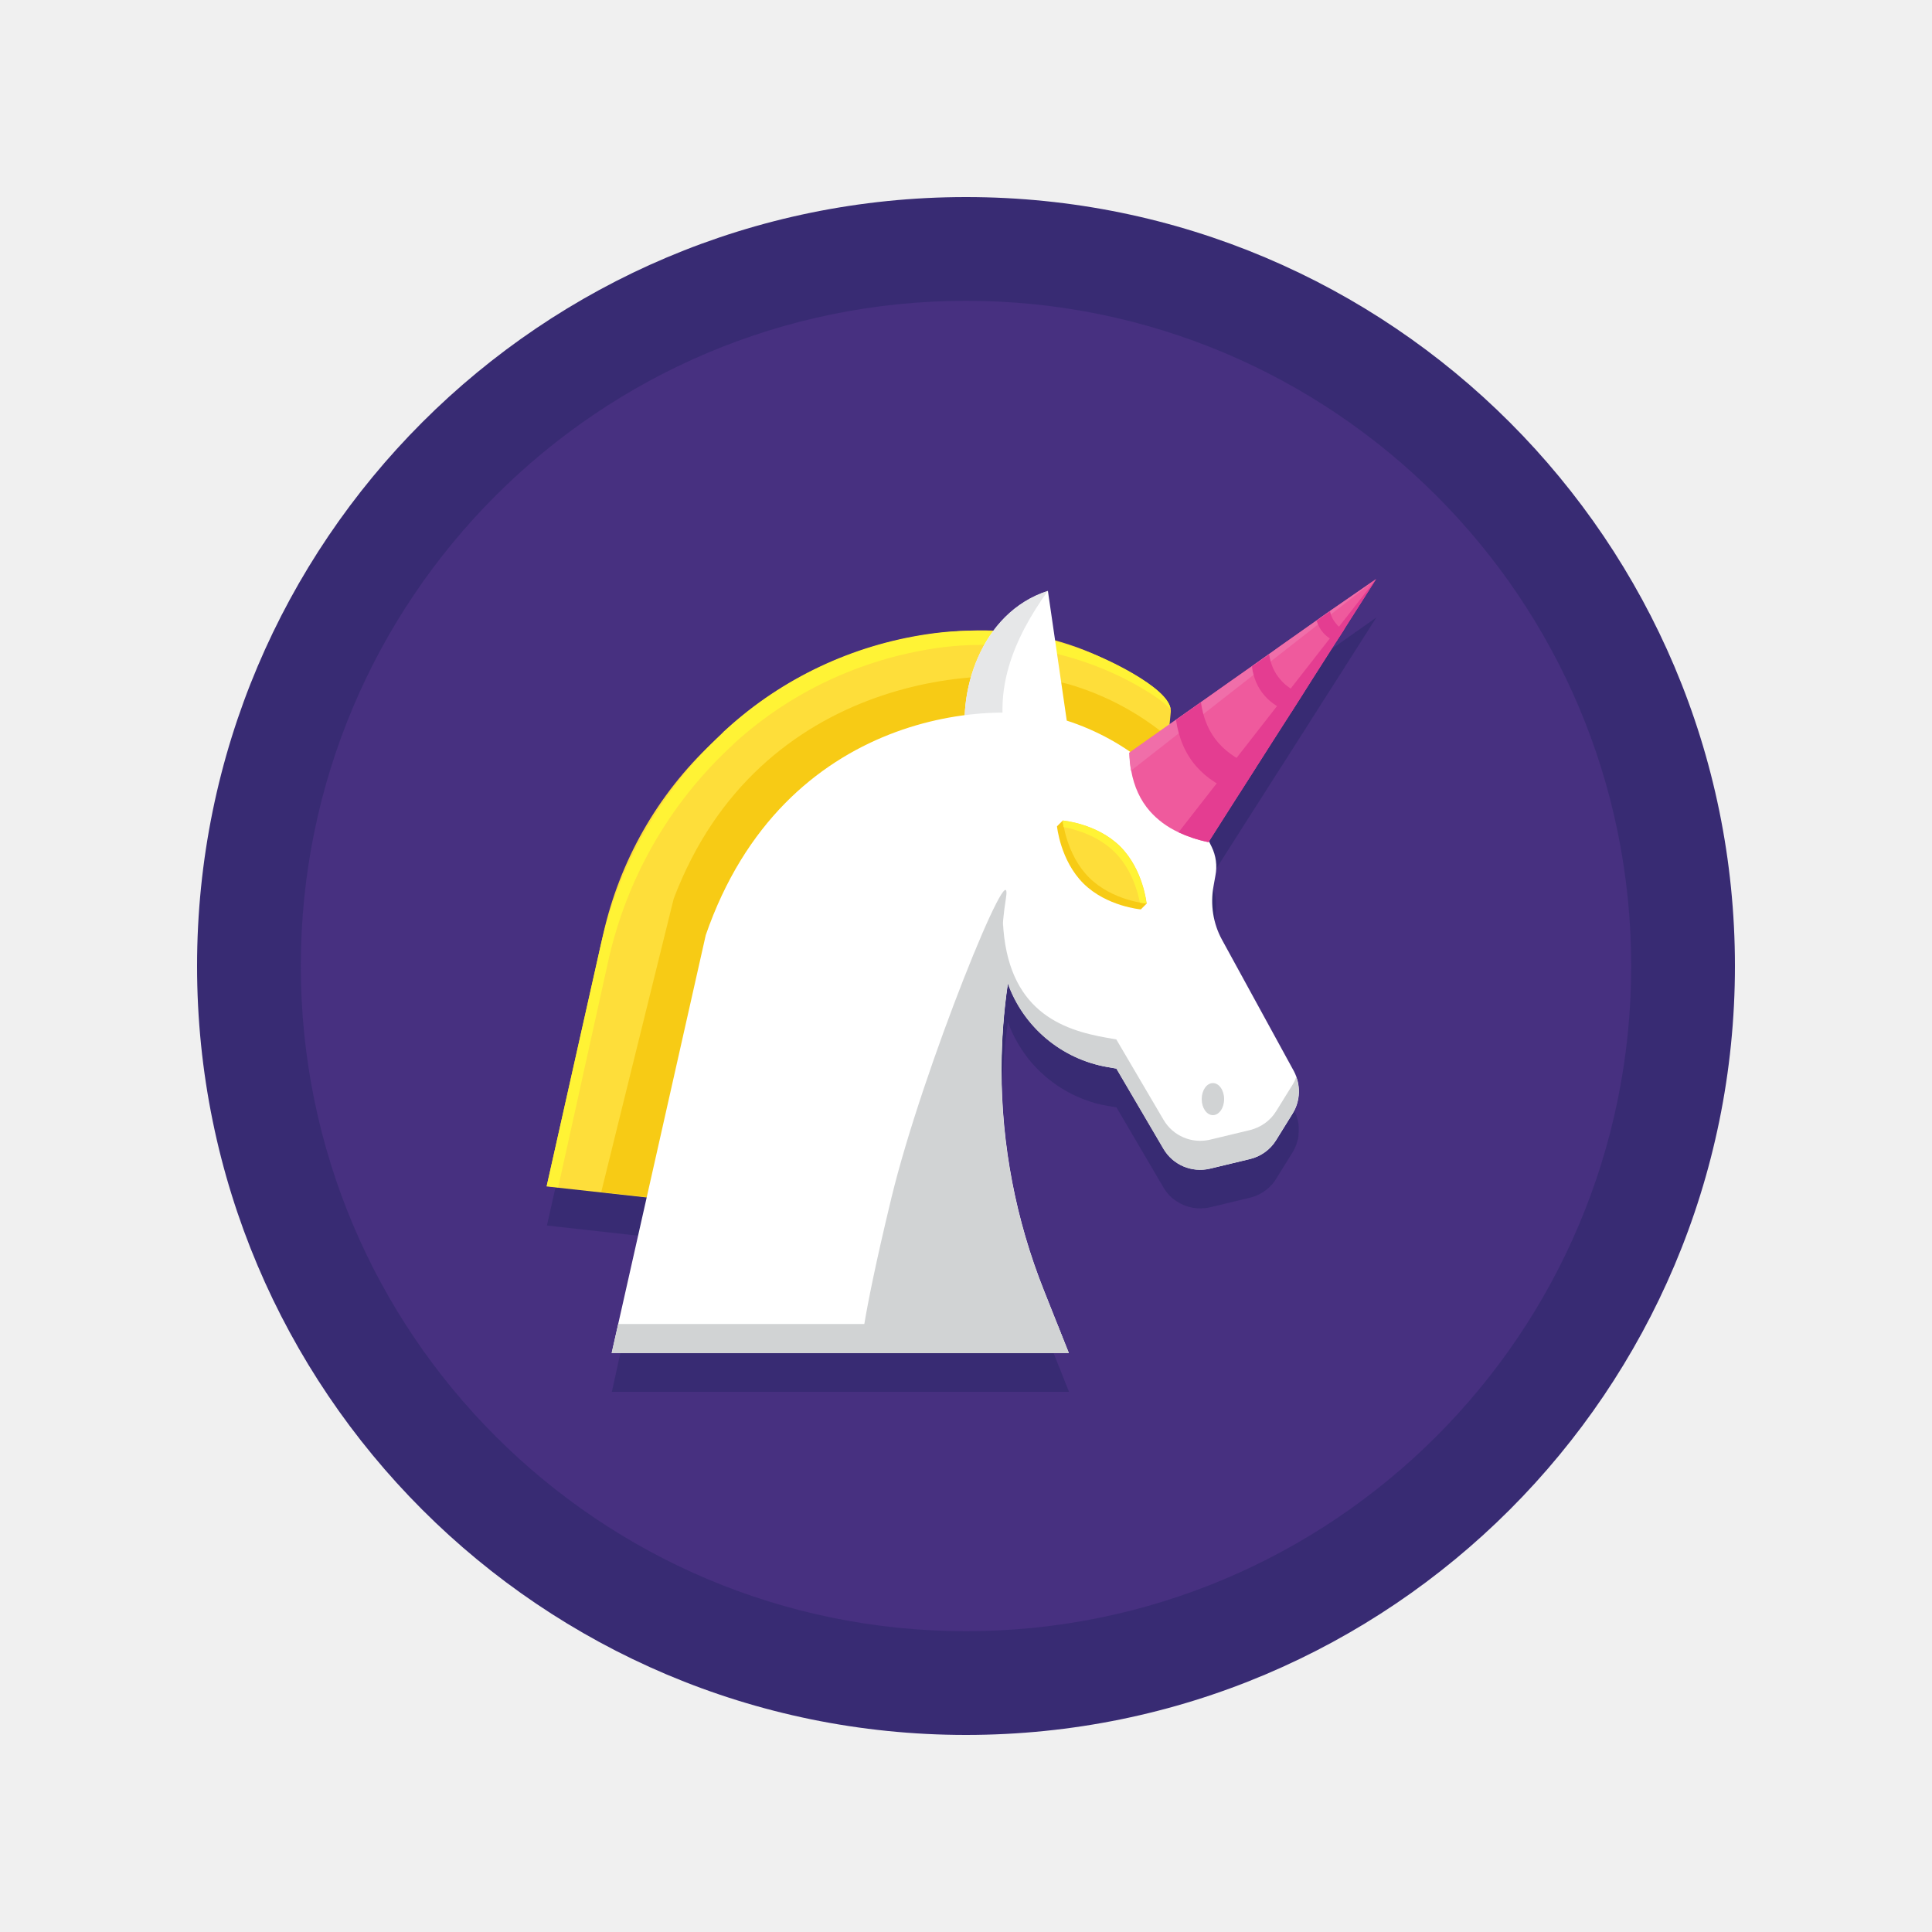
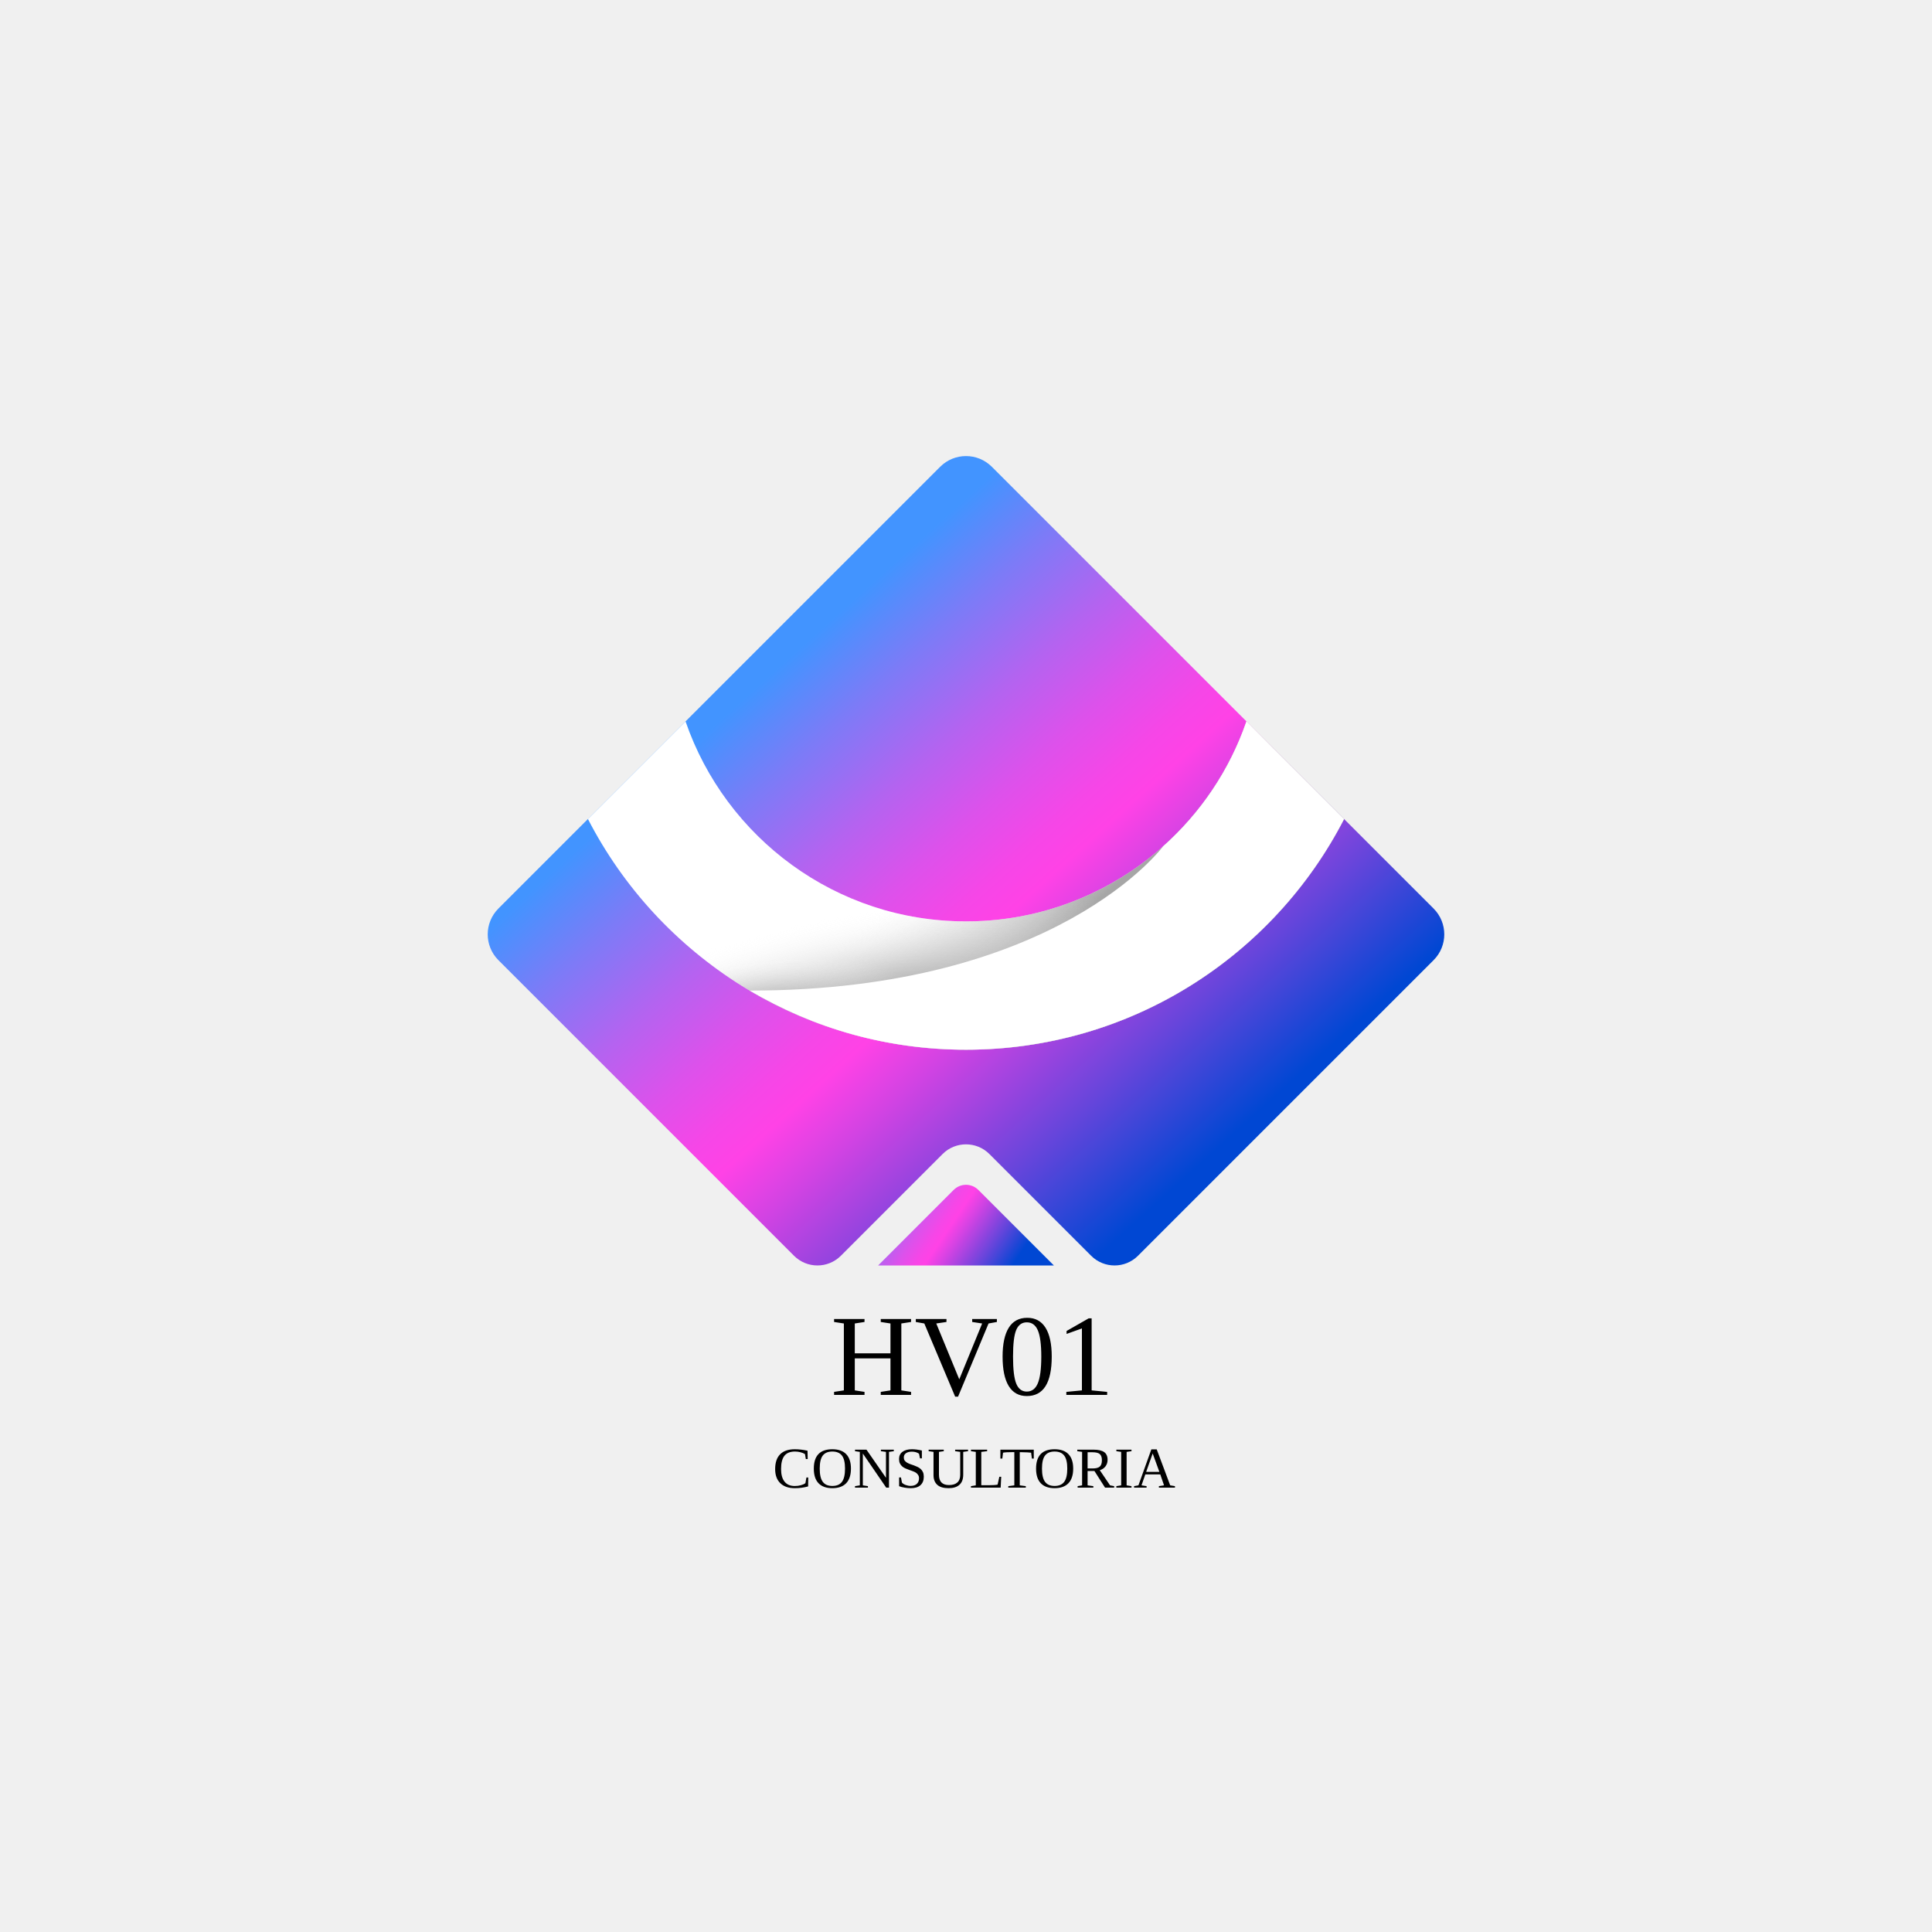
- <svg xmlns="http://www.w3.org/2000/svg" viewBox="0 0 1000 1000" xml:space="preserve">
-   <switch>
+ <svg xmlns="http://www.w3.org/2000/svg" version="1.1" x="0px" y="0px" viewBox="0 0 500 500" style="enable-background:new 0 0 500 500;" xml:space="preserve">
+   <g id="BACKGROUND">
+ </g>
+   <g id="OBJECTS">
    <g>
-       <circle fill="#382B73" cx="500" cy="500" r="398" />
-       <circle fill="#473080" cx="500" cy="500" r="344.3" />
-       <path fill="#382B73" d="m689.7 335.6-1.3.9-4.4 3.1-2.5 1.8-17.6 12.4-7 5-.3.2-8.6 6-12.8 9-10.6 7.5-2.7 1.9-12.9 9.1-3.5 2.4.6-6.5V387c0-.3-.1-.5-.2-.8 0-.1 0-.1-.1-.2-.2-.7-.5-1.4-.9-2.1 0-.1-.1-.1-.1-.2l-.6-.9c-.1-.1-.1-.2-.2-.3-.2-.3-.4-.6-.6-.8-.1-.1-.1-.2-.2-.2-.6-.7-1.2-1.5-2-2.2l-.2-.2-.9-.9-.3-.3c-.3-.3-.6-.5-.9-.8l-.3-.3c-.4-.3-.8-.6-1.2-1-.1 0-.1-.1-.2-.1-.5-.4-1-.7-1.5-1.1-.1-.1-.2-.2-.3-.2-.4-.3-.8-.6-1.2-.8-.2-.1-.3-.2-.5-.4-.4-.2-.7-.5-1.1-.7-.2-.1-.4-.2-.5-.4-.4-.3-.8-.5-1.3-.8-.1-.1-.3-.2-.4-.3-.6-.3-1.1-.7-1.7-1-.2-.1-.3-.2-.5-.3-.4-.3-.8-.5-1.3-.8-.1 0-.2-.1-.3-.1-.1-.1-.2-.1-.3-.1-.8-.5-1.6-.9-2.5-1.4-.3-.1-.5-.3-.8-.4-.8-.4-1.6-.9-2.4-1.3-.1-.1-.3-.1-.4-.2-3.7-1.9-7.5-3.8-11.1-5.5-7.5-3.5-15.2-6.3-23.1-8.5l-3.7-25.5c-11.9 3.8-21.3 11.3-28.1 20.5-2.8-.1-5.7-.2-8.5-.1-8 .2-16 .8-23.9 1.9-.7.1-1.5.2-2.2.3h-.3c-.4.1-.8.1-1.1.2-1 .2-1.9.3-2.9.5-.5.1-1 .2-1.4.3-.9.2-1.8.3-2.6.5-.5.1-1 .2-1.4.3-.9.2-1.9.4-2.8.6l-1.2.3c-1.3.3-2.6.6-4 .9-.2.1-.4.1-.6.2l-3.3.9c-.4.1-.9.2-1.3.4-.9.2-1.8.5-2.7.7-.5.1-.9.3-1.4.4-.9.3-1.8.5-2.6.8-.4.1-.9.3-1.3.4-1.1.4-2.2.7-3.3 1.1-.2.1-.4.1-.6.2-1.3.4-2.6.9-3.8 1.4-.4.1-.7.3-1.1.4-.9.3-1.8.7-2.7 1-.4.2-.9.4-1.3.5-.8.3-1.7.7-2.5 1-.4.2-.9.4-1.3.6-.9.4-1.8.8-2.8 1.2-.3.1-.7.3-1 .4-1.2.6-2.5 1.1-3.7 1.7-.2.1-.5.2-.7.3l-3 1.5-1.2.6c-.8.4-1.6.8-2.5 1.3-.4.2-.9.5-1.3.7-.8.4-1.7.9-2.5 1.3l-1.2.6c-1.1.6-2.2 1.2-3.3 1.9-.1.1-.2.1-.3.2-1.2.7-2.3 1.4-3.5 2.1-.4.2-.7.4-1.1.7-.8.5-1.6 1-2.4 1.6-.4.3-.8.5-1.2.8-.8.5-1.5 1-2.3 1.5-.4.3-.8.5-1.2.8-.9.6-1.7 1.2-2.6 1.8-.3.2-.6.4-.8.6l-3.3 2.4c-.2.2-.5.4-.7.6-.9.7-1.7 1.3-2.6 2-.4.3-.7.6-1.1.9-.7.6-1.5 1.2-2.2 1.8-.4.3-.8.6-1.1.9-.7.6-1.5 1.2-2.2 1.9-.3.3-.7.6-1 .8-1 .9-2.1 1.8-3.1 2.8-.9.8-1.8 1.6-2.6 2.5l-4.8 4.5c-28.3 26.6-47.9 61.1-56.4 99l-29.3 130.5 5.9.7 45.9 5.1-14.9 65.2-.7 3.3-2.6 11.8h236.6l-1.7-4.3-4.3-10.8-6.9-17.4c-14.5-36.4-21.9-75.1-21.9-114 0-2.5 0-4.9.1-7.4.1-5.9.5-11.7.9-17.6 0-.6.1-1.2.1-1.8.1-1 .2-2 .3-2.9.1-.8.2-1.6.2-2.5.1-.8.2-1.7.3-2.5.1-1.1.2-2.1.4-3.2.1-.6.2-1.3.2-1.9.2-1.7.5-3.4.7-5.1.9 2.5 1.9 4.9 3.1 7.2.3.6.6 1.3 1 1.9.4.7.8 1.5 1.2 2.2 1.3 2.2 2.7 4.3 4.2 6.3.4.6.9 1.2 1.3 1.7 7.5 9.3 17.4 16.5 28.7 20.8 3.9 1.5 7.9 2.6 12.1 3.3l1.8.3 2.8.5 24.4 41.6c1.2 2 2.7 3.8 4.4 5.3.1.1.3.2.4.3.6.5 1.2.9 1.8 1.3 5 3.4 11.3 4.6 17.4 3.2l10.4-2.5 10.4-2.5c3.8-.9 7.3-2.9 10.1-5.6 1.3-1.2 2.4-2.6 3.3-4.1l8.5-13.7c.2-.4.5-.8.7-1.2.1-.1.1-.3.2-.4.1-.3.3-.5.4-.8.1-.2.1-.3.2-.5s.2-.5.3-.7c.1-.2.1-.4.2-.6.1-.2.2-.5.2-.7.1-.2.1-.4.2-.6.1-.2.1-.5.2-.7.1-.2.1-.4.2-.6 0-.2.1-.4.1-.7.1-.5.2-1 .2-1.5v-.4c0-.3 0-.6.1-.9V583.1c0-.3-.1-.6-.1-.9v-.3c-.2-1.6-.6-3.1-1.1-4.6-.4-1-.8-2-1.3-3l-37.2-68c-4.6-8.4-6.2-18.2-4.4-27.6l1-5.6c.9-5.1.2-10.4-2-15-.4-.9-.9-1.8-1.3-2.6l15.7-24.7 8.8-13.8 2-3.1 7.2-11.3 8.9-13.9 5.9-9.3.1-.1 4.8-7.6 12.5-19.6 4-6.2.9-1.5 15.8-24.8-22.7 16z" />
-       <path fill="#FEDE3A" d="m602.5 403.8 3.5-35.3c.7-9.1-19.2-20.4-36.8-28.6-19.9-9.2-41.6-14-63.5-13.6-47.6.9-93.9 18.7-129.7 51.3-.9.8-1.8 1.6-2.6 2.5l-4.8 4.5c-28.3 26.6-47.9 61.1-56.4 99l-29.3 130.5 51.8 5.7 267.8-216z" />
-       <path fill="#FFF335" d="m288.9 614.6 26-117.5c9.4-42.1 31.2-80.4 62.6-109.9.9-.8 1.8-1.6 2.6-2.5 29.2-26.6 65.4-43.3 103.6-49.1 36.9-5.5 74.7 1.6 107 20.4 6.2 3.6 11.7 7.4 15.2 11.1-.7-5.8-9-12.3-19.3-18.4-32.2-18.8-70.1-26-107-20.4-38.2 5.7-74.4 22.5-103.6 49.1-.9.8-1.8 1.6-2.6 2.5-31.4 29.6-53.2 67.9-62.6 109.9L283 613.9l5.9.7z" />
-       <path fill="#F7CB15" d="M604.7 381.7c-.7-.6-1.3-1.1-2-1.7-13.5-10.9-29.3-19.5-46.7-25-43.3-13.7-163.3-6-207.3 110.2L311.2 617l23.5 2.6 267.8-215.9 2.2-22z" />
-       <path fill="#FFF" d="m553.8 384.3-32.4 2.2-12.4.8-8.4.6c-5.8-28.7 6.8-70.8 41.8-82l11.4 78.4z" />
-       <path fill="#E6E7E8" d="M542.4 305.8c-18.3 25.5-28.6 52-21 80.6l-12.4.8-8.4.6c-5.8-28.7 6.8-70.7 41.8-82z" />
-       <path fill="#FFF" d="m669 576.5-8.5 13.7c-3 4.9-7.9 8.3-13.4 9.7l-20.8 5c-9.4 2.2-19.1-1.9-24-10.2l-24.4-41.6-4.6-.8c-23.7-4.1-43.4-20.7-51.6-43.3-2.2 14.9-3.3 29.9-3.3 44.8 0 38.9 7.4 77.6 21.9 114l12.9 32.5H316.6L365.3 484C405.5 367.8 515 360.2 554.6 373.8c15.9 5.5 30.3 14 42.7 25 12.3 10.9 22.5 24.3 29.8 39.4 2.3 4.7 3 9.9 2 15l-1 5.6c-1.7 9.4-.2 19.2 4.4 27.6l37.2 68c3.7 7 3.5 15.4-.7 22.1z" />
-       <path fill="#D1D3D4" d="m320 685.3-3.4 15h236.6l-6-15zM669 561.5l-8.5 13.7c-3 4.9-7.9 8.3-13.4 9.7l-20.8 5c-9.4 2.2-19.1-1.9-24-10.2L577.8 538l-4.6-.8c-23.7-4.1-52-14-54.1-60.2-2.2 14.9-.8 46.8-.8 61.7 0 2.6 0 5.1.1 7.7.3-12.5 1.3-25 3.2-37.4 8.1 22.7 27.8 39.2 51.6 43.3l4.6.8 24.4 41.6c4.9 8.3 14.6 12.4 24 10.2l20.8-5c5.6-1.3 10.4-4.8 13.4-9.7l8.5-13.7c3.6-5.8 4.3-12.8 2-19.1-.4 1.4-1.1 2.8-1.9 4.1z" />
-       <path fill="#EF5A9D" d="m712.3 299.7-15.8 24.8-.9 1.5-4 6.2-12.5 19.6-4.8 7.6-.1.1-5.9 9.3-8.9 13.9-7.2 11.3-2 3.1-8.8 13.8-15.9 25c-5.8-1.2-11-3-15.5-5.1-6-2.8-10.9-6.5-14.8-10.9-5-5.7-8.2-12.7-9.7-21-.5-3-.8-6.1-.9-9.3l24.2-17.1 12.9-9.1 2.7-1.9L635 354l12.8-9 8.6-6.1.3-.2 7-5 17.6-12.4 2.5-1.8 4.4-3.1 1.3-.9 22.8-15.8z" />
-       <path fill="#F7CB15" d="M590.5 470.7s-17.7-1.5-29.7-13.4-13.7-29.6-13.7-29.6l3-3s16.7 6.4 26.7 16.4c9.4 9.3 16.7 26.6 16.7 26.6l-3 3z" />
-       <path fill="#FEDE3A" d="M593.5 467.7s-17.7-1.5-29.7-13.4-13.7-29.6-13.7-29.6 17.7 1.5 29.7 13.4 13.7 29.6 13.7 29.6z" />
-       <path fill="#FFF335" d="M576.9 441c8.8 8.7 12 20.5 13.1 26.2 2.1.4 3.4.5 3.4.5s-1.7-17.7-13.7-29.6c-12-11.9-29.7-13.4-29.7-13.4s.1 1.3.5 3.4c5.9 1.1 17.7 4.3 26.4 12.9z" />
-       <path fill="#D1D3D4" d="M553.2 700.3H445.5s-.3-13.2 15.8-79.9c16-66.6 64.2-185 59.3-155-4.8 30 1 43.5 1 43.5-2.2 14.9-3.3 29.9-3.3 44.8 0 38.9 7.4 77.6 21.9 114l13 32.6z" />
-       <path fill="#E43D91" d="m712.3 299.7-15.8 24.8-.9 1.5-4 6.2-12.5 19.6-4.8 7.6-.1.1-5.9 9.3-8.9 13.9-7.2 11.3-2 3.1-8.8 13.8-15.9 25c-5.8-1.2-11-3-15.5-5.1l102.3-131.1z" />
-       <path fill="#F06EA9" d="m712.3 299.7-126.9 99.2c-.5-3-.8-6.1-.9-9.3l24.2-17.1 12.9-9.1 2.7-1.9 10.6-7.5 12.8-9 8.6-6.1.3-.2 7-5 17.6-12.4 2.5-1.8 4.4-3.1 1.3-.9 22.9-15.8z" />
-       <path fill="#E43D91" d="m650.2 397.1-8.8 13.8c-9.4-3.3-16.7-8-22.1-14.1-5.7-6.5-9.2-14.6-10.6-24.2l12.9-9.1c1.2 8.5 4.2 15.6 9.3 21.3 4.8 5.3 11.2 9.4 19.3 12.3zM674.3 359.4l-6 9.4c-5.9-2-10.5-4.9-13.8-8.8-3.5-4-5.7-9-6.5-15l8.6-6.1.3-.2c.8 5.2 2.7 9.5 5.8 13 2.8 3.4 6.7 5.9 11.6 7.7z" />
      <g>
-         <path fill="#E43D91" d="m695.6 326-4 6.2c-2.8-1.2-5.1-2.8-6.8-4.8-1.5-1.7-2.6-3.8-3.3-6.1l2.5-1.8 4.4-3.1c.5 2.4 1.5 4.5 3 6.2 1.1 1.5 2.5 2.6 4.2 3.4z" />
+         <linearGradient id="SVGID_1_" gradientUnits="userSpaceOnUse" x1="193.804" y1="179.568" x2="306.798" y2="304.716">
+           <stop offset="0" style="stop-color:#4294FF" />
+           <stop offset="0.123" style="stop-color:#7C7BF7" />
+           <stop offset="0.257" style="stop-color:#B463F0" />
+           <stop offset="0.372" style="stop-color:#DD51EB" />
+           <stop offset="0.463" style="stop-color:#F646E7" />
+           <stop offset="0.518" style="stop-color:#FF42E6" />
+           <stop offset="0.61" style="stop-color:#D343E3" />
+           <stop offset="0.817" style="stop-color:#6645DB" />
+           <stop offset="1" style="stop-color:#0047D3" />
+         </linearGradient>
+         <path style="fill:url(#SVGID_1_);" d="M217.615,324.989l26.322-26.323c3.348-3.348,8.777-3.348,12.125,0l26.323,26.323     c3.348,3.348,8.777,3.348,12.125,0l76.502-76.502c3.688-3.688,3.688-9.668,0-13.356L256.678,120.797     c-3.688-3.688-9.668-3.688-13.356,0L128.988,235.131c-3.688,3.688-3.688,9.668,0,13.356l76.502,76.502     C208.838,328.337,214.267,328.337,217.615,324.989z" />
+         <path style="fill:#FFFFFF;" d="M250,271.664c42.625,0,79.585-24.249,97.842-59.703l-25.26-25.26     c-10.38,30.111-38.945,51.753-72.582,51.753s-62.202-21.641-72.582-51.753l-25.26,25.26     C170.415,247.415,207.375,271.664,250,271.664z" />
+         <linearGradient id="SVGID_00000142134052271394354920000003232843111095939763_" gradientUnits="userSpaceOnUse" x1="273.859" y1="241.869" x2="250.45" y2="214.858">
+           <stop offset="0" style="stop-color:#808080" />
+           <stop offset="1" style="stop-color:#FFFFFF;stop-opacity:0" />
+         </linearGradient>
+         <path style="opacity:0.7;fill:url(#SVGID_00000142134052271394354920000003232843111095939763_);" d="M250,271.664     c42.625,0,79.585-24.249,97.842-59.703l-25.26-25.26c-10.38,30.111-38.945,51.753-72.582,51.753s-62.202-21.641-72.582-51.753     l-25.26,25.26C170.415,247.415,207.375,271.664,250,271.664z" />
+         <radialGradient id="SVGID_00000169537508112257227380000013308356628265783721_" cx="224.04" cy="258.615" r="85.776" gradientTransform="matrix(0.984 -0.1783 0.0471 0.26 -8.5948 231.3018)" gradientUnits="userSpaceOnUse">
+           <stop offset="0" style="stop-color:#808080" />
+           <stop offset="0.376" style="stop-color:#B1B1B1;stop-opacity:0.624" />
+           <stop offset="1" style="stop-color:#FFFFFF;stop-opacity:0" />
+         </radialGradient>
+         <path style="opacity:0.7;fill:url(#SVGID_00000169537508112257227380000013308356628265783721_);" d="M250,271.664     c42.625,0,79.585-24.249,97.842-59.703l-25.26-25.26c-10.38,30.111-38.945,51.753-72.582,51.753s-62.202-21.641-72.582-51.753     l-25.26,25.26C170.415,247.415,207.375,271.664,250,271.664z" />
+         <radialGradient id="SVGID_00000117669111953807264770000015248958853022191804_" cx="196.279" cy="261.016" r="41.504" gradientTransform="matrix(0.9963 -0.0859 0.0267 0.3096 -6.2403 197.0735)" gradientUnits="userSpaceOnUse">
+           <stop offset="0" style="stop-color:#808080" />
+           <stop offset="0.376" style="stop-color:#B1B1B1;stop-opacity:0.624" />
+           <stop offset="1" style="stop-color:#FFFFFF;stop-opacity:0" />
+         </radialGradient>
+         <path style="opacity:0.7;fill:url(#SVGID_00000117669111953807264770000015248958853022191804_);" d="M250,271.664     c42.625,0,79.585-24.249,97.842-59.703l-25.26-25.26c-10.38,30.111-38.945,51.753-72.582,51.753s-62.202-21.641-72.582-51.753     l-25.26,25.26C170.415,247.415,207.375,271.664,250,271.664z" />
+         <path style="fill:#FFFFFF;" d="M250,271.664c42.625,0,79.585-24.249,97.842-59.703l-25.26-25.26     c-4.334,12.571-11.845,23.657-21.564,32.317c-0.003,0.004-27.489,37.337-106.984,37.344     C210.43,266.076,229.56,271.664,250,271.664z" />
+         <linearGradient id="SVGID_00000158727103065040651210000003629014070542661808_" gradientUnits="userSpaceOnUse" x1="259.817" y1="330.824" x2="226.954" y2="308.766">
+           <stop offset="0" style="stop-color:#0047D3" />
+           <stop offset="0.183" style="stop-color:#6645DB" />
+           <stop offset="0.39" style="stop-color:#D343E3" />
+           <stop offset="0.482" style="stop-color:#FF42E6" />
+           <stop offset="0.537" style="stop-color:#F646E7" />
+           <stop offset="0.628" style="stop-color:#DD51EB" />
+           <stop offset="0.743" style="stop-color:#B463F0" />
+           <stop offset="0.877" style="stop-color:#7C7BF7" />
+           <stop offset="1" style="stop-color:#4294FF" />
+         </linearGradient>
+         <path style="fill:url(#SVGID_00000158727103065040651210000003629014070542661808_);" d="M272.742,327.5l-19.553-19.553     c-1.761-1.761-4.616-1.761-6.377,0L227.258,327.5H272.742z" />
      </g>
-       <g>
-         <ellipse fill="#D1D3D4" cx="627.8" cy="568.9" rx="5.8" ry="8.3" />
-       </g>
+       <text transform="matrix(1 0 0 1 215 361)" style="font-size:30px;">HV01</text>
+       <text transform="matrix(1 0 0 1 200 385)" style="font-size:15px">CONSULTORIA</text>
    </g>
-   </switch>
+   </g>
</svg>
